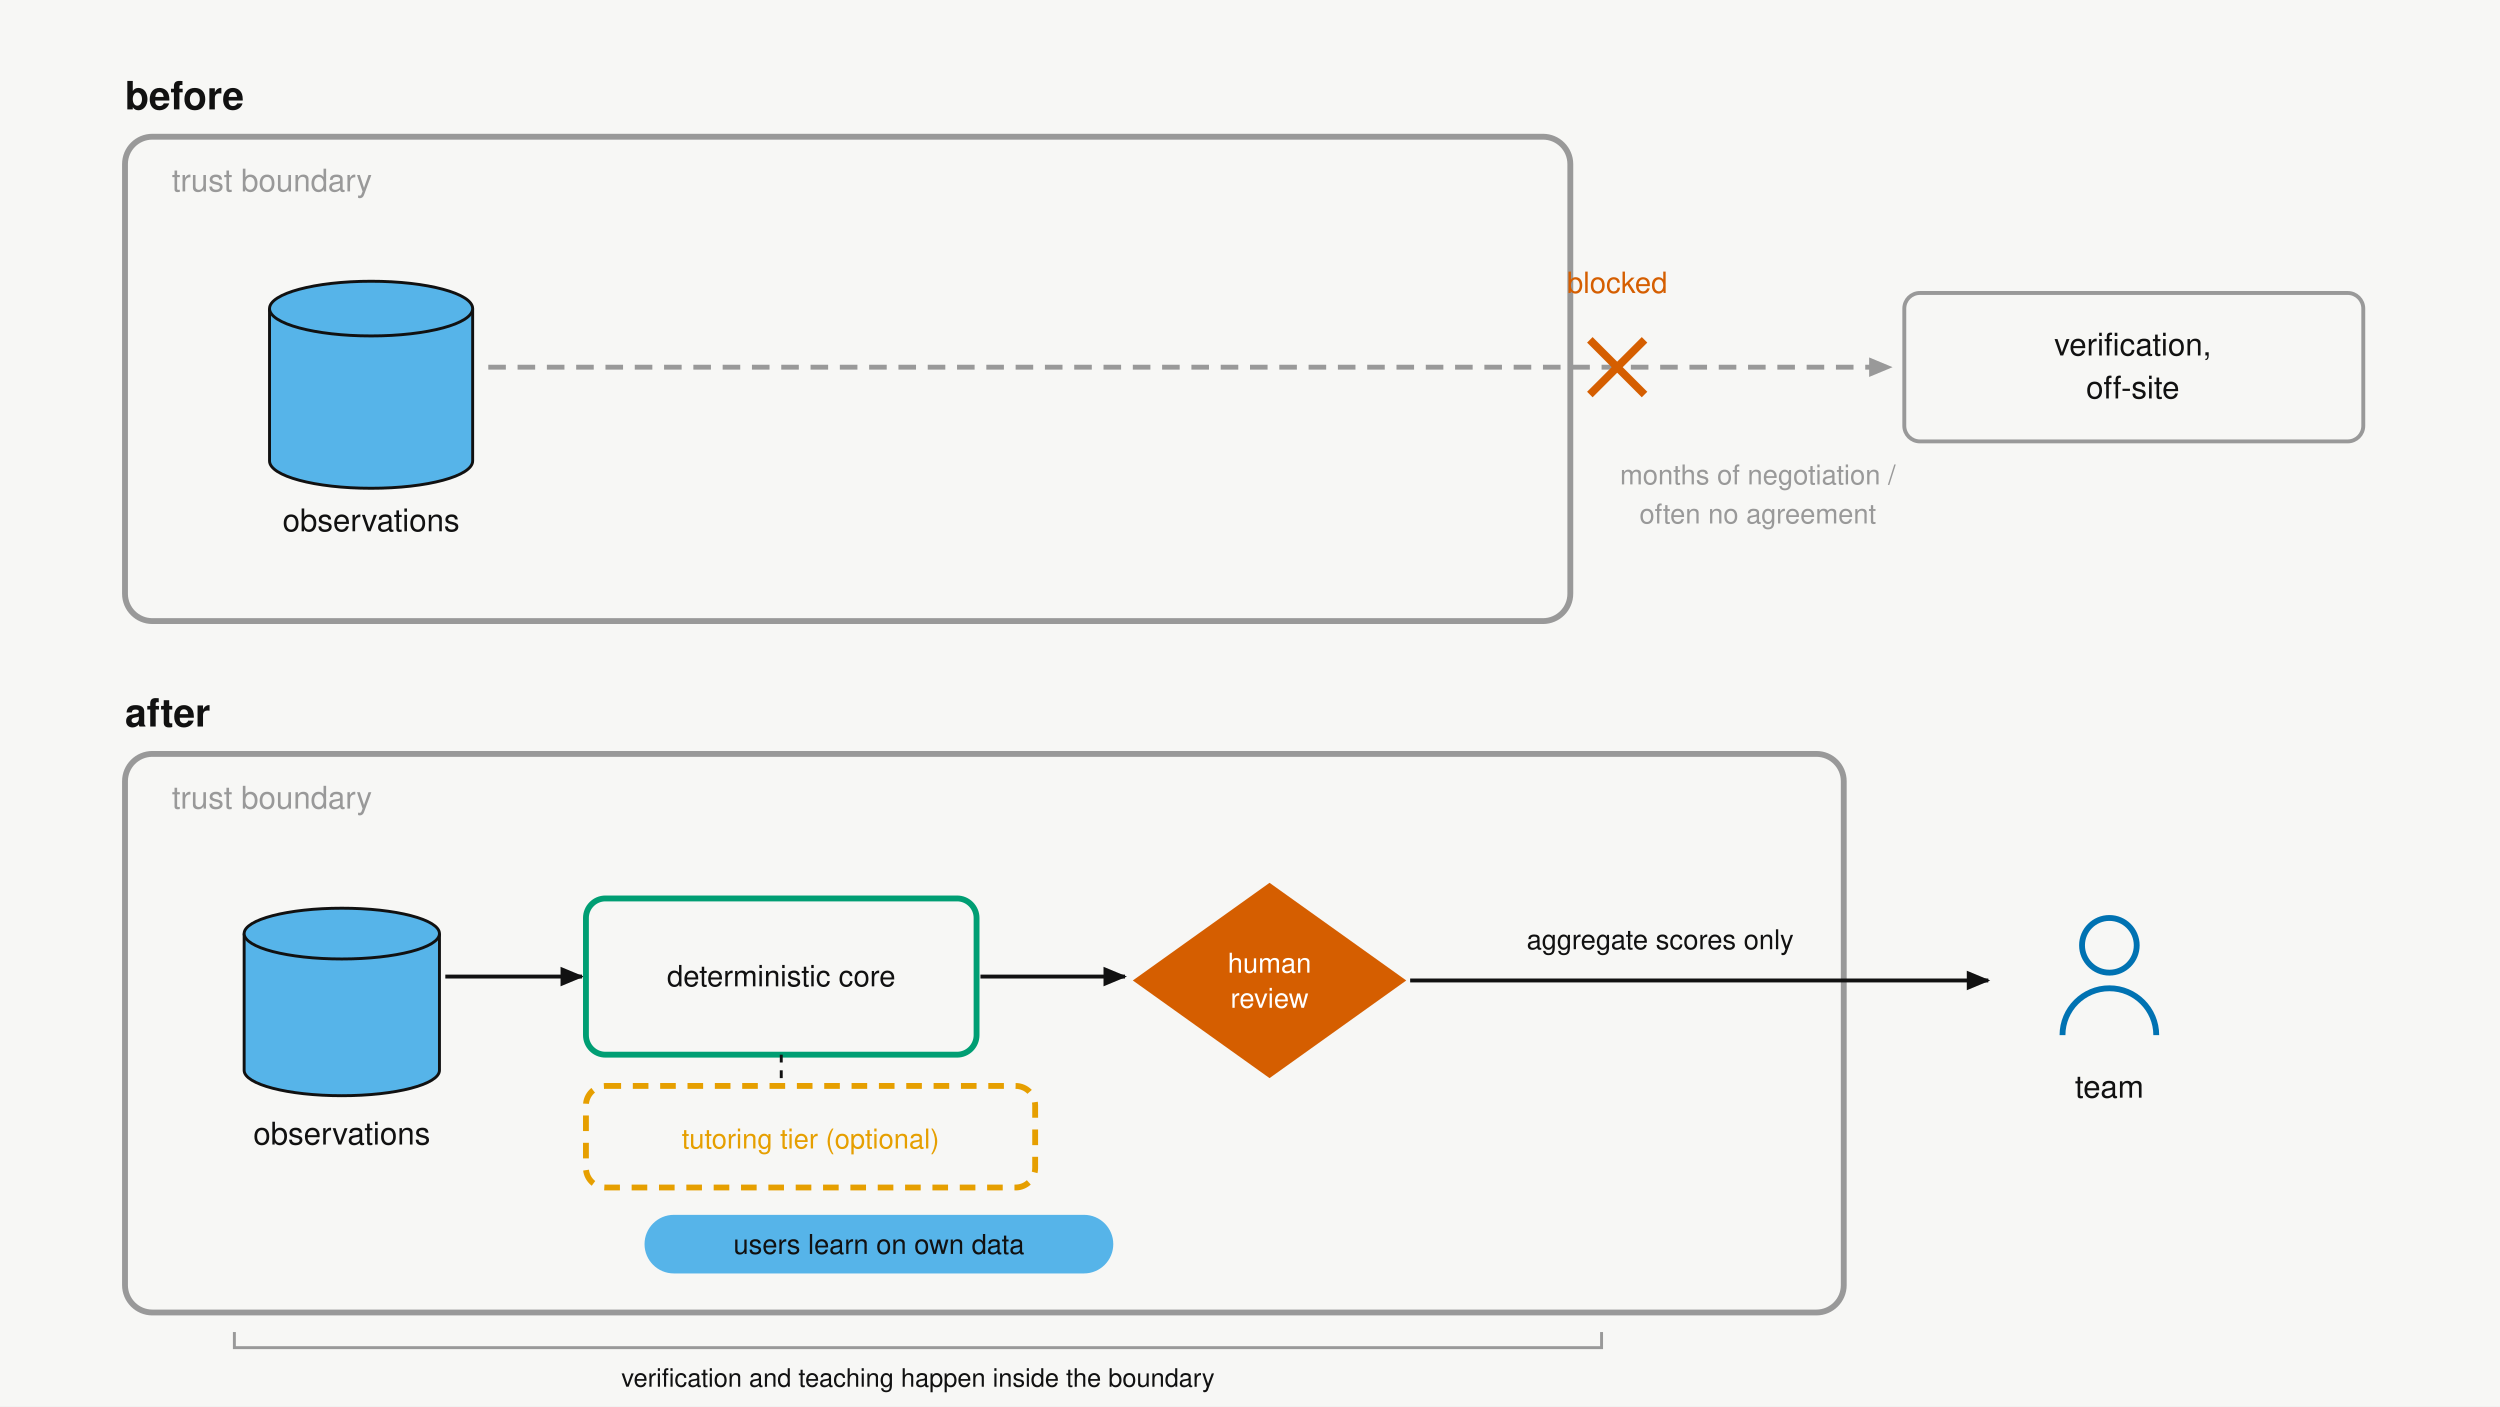
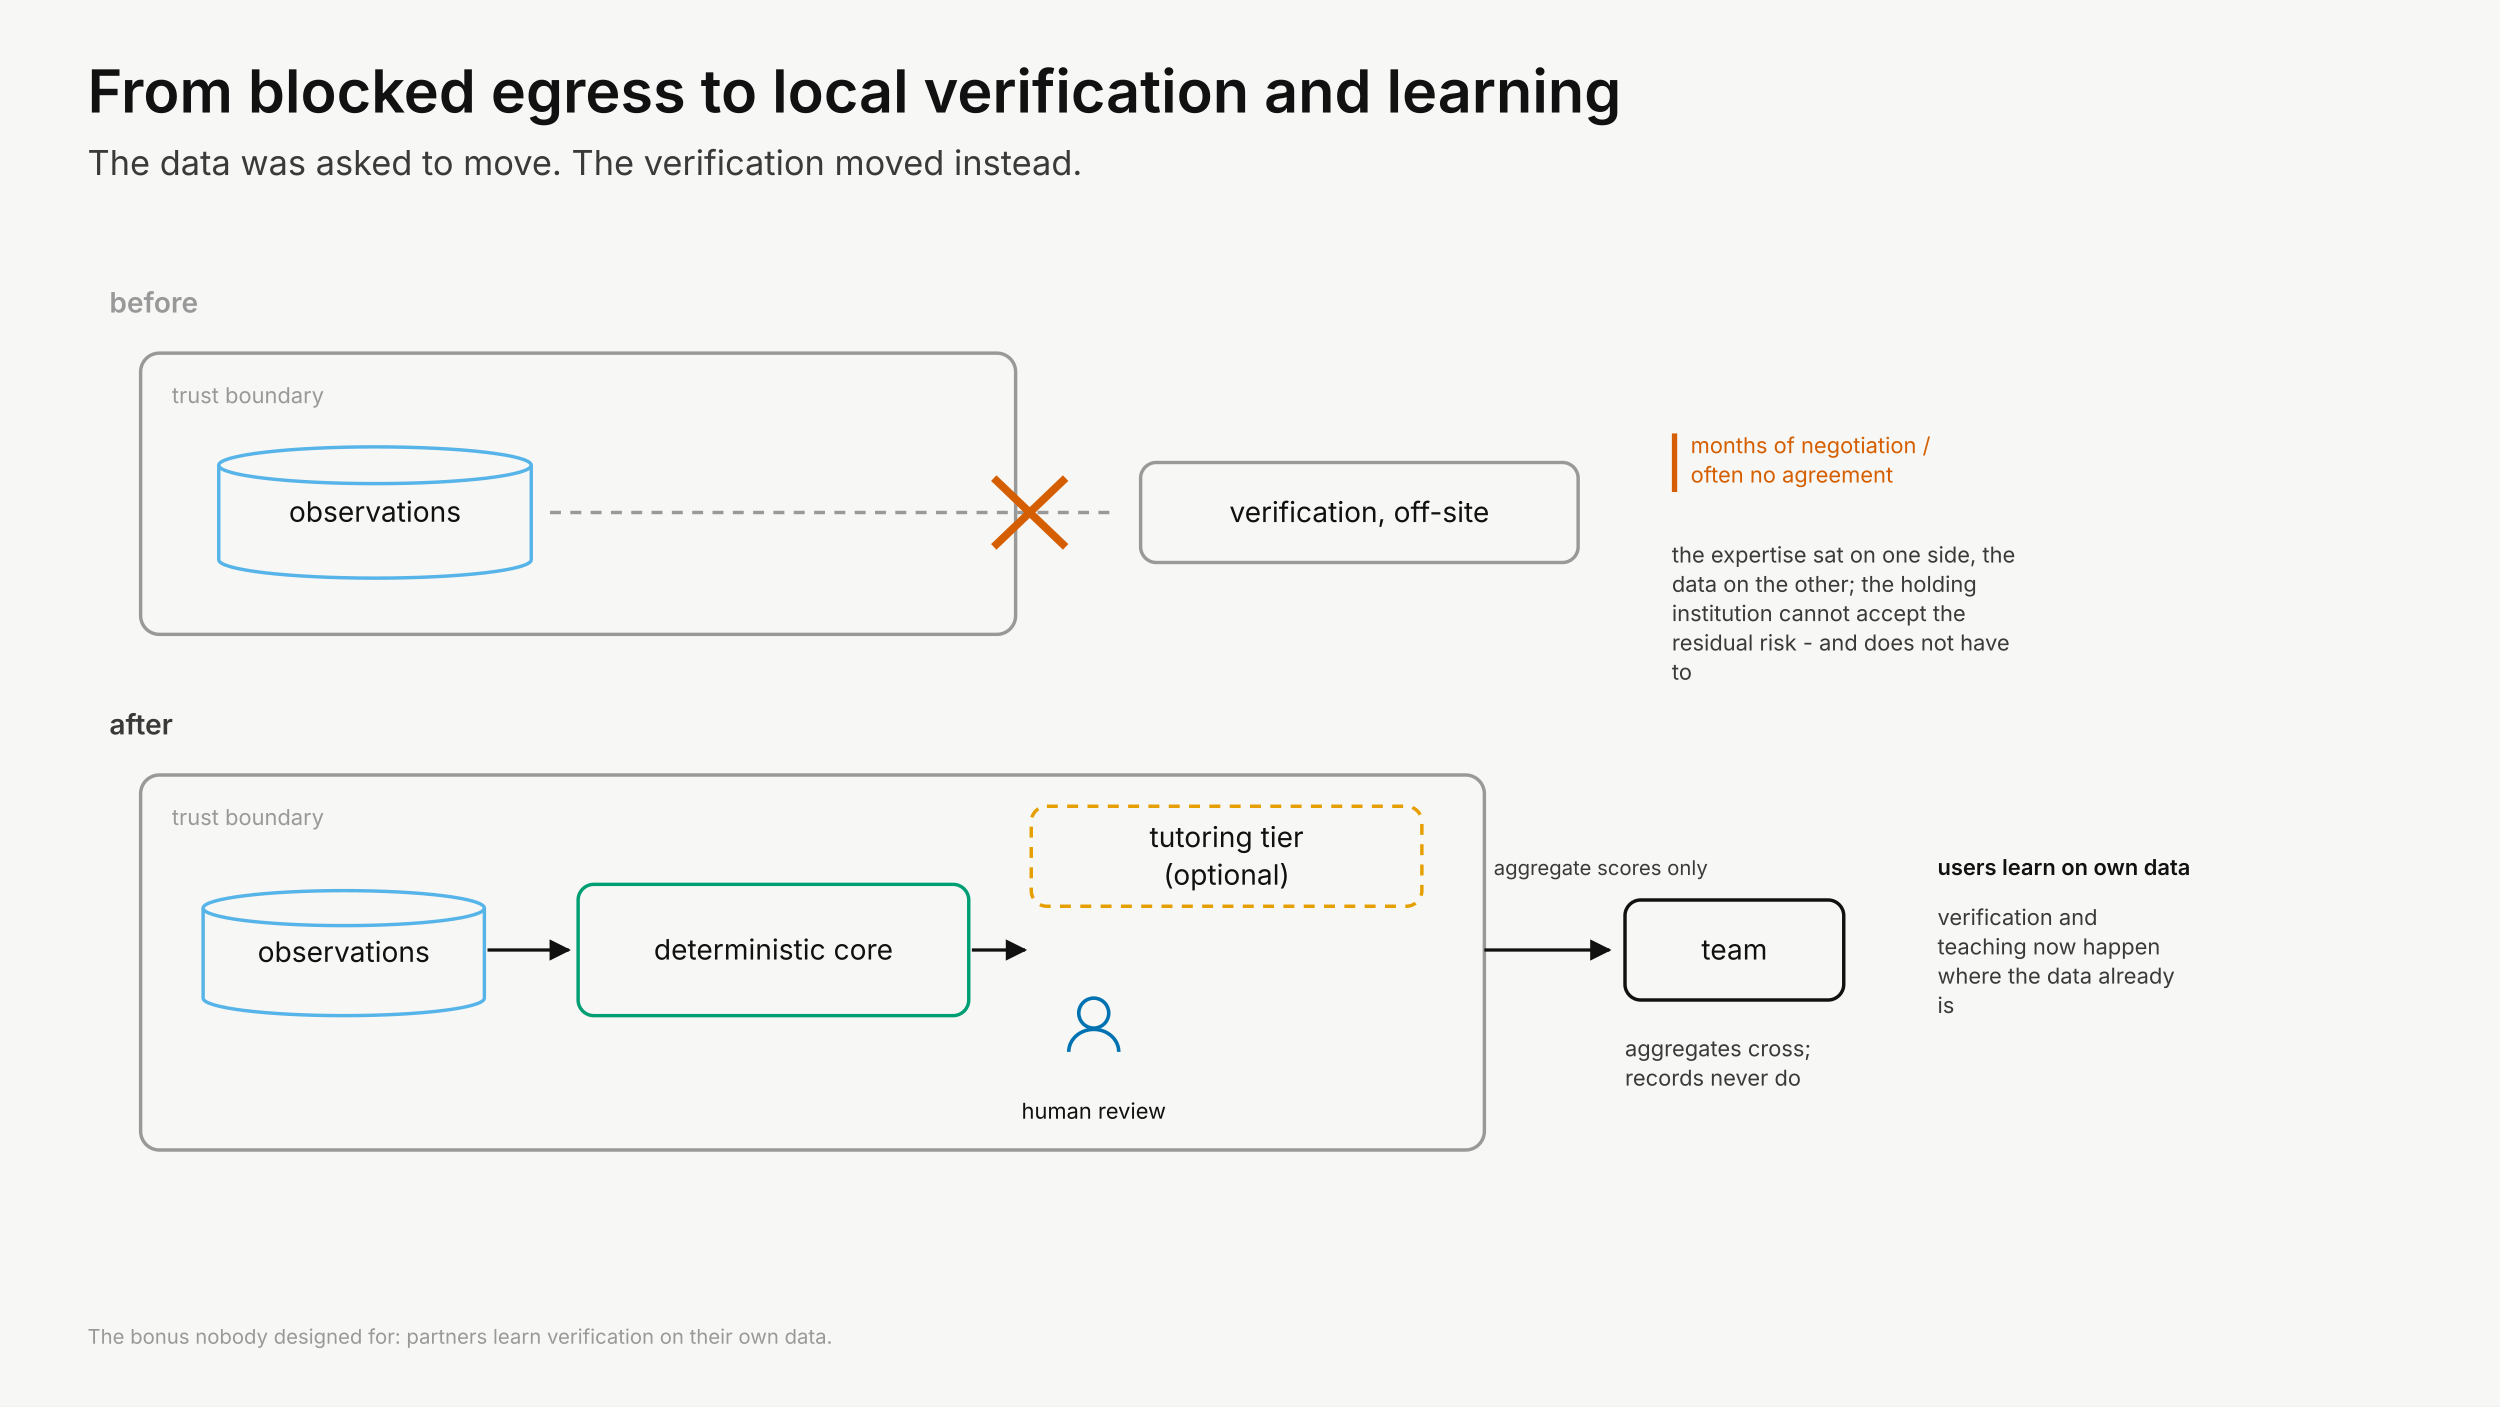
- <svg xmlns="http://www.w3.org/2000/svg" width="1280" height="720" viewBox="0 0 1280 720" font-family="Helvetica, Arial, sans-serif">
+ <svg xmlns="http://www.w3.org/2000/svg" width="1600" height="900" viewBox="0 0 1600 900" role="img">
  <defs>
-     <marker id="ah" markerWidth="12" markerHeight="10" refX="11" refY="5" orient="auto" markerUnits="userSpaceOnUse">
-       <path d="M0,0 L12,5 L0,10 Z" fill="#111111" />
-     </marker>
-     <marker id="ahGr" markerWidth="12" markerHeight="10" refX="11" refY="5" orient="auto" markerUnits="userSpaceOnUse">
-       <path d="M0,0 L12,5 L0,10 Z" fill="#999999" />
+     <marker id="ah143" viewBox="0 0 10 10" refX="9" refY="5" markerWidth="6.5" markerHeight="6.5" orient="auto-start-reverse">
+       <path d="M0,0 L10,5 L0,10 z" fill="#111111" />
    </marker>
  </defs>
-   <rect width="1280" height="720" fill="#F7F7F5" />
-   <text x="64" y="56" font-size="20" font-weight="bold" fill="#111111">before</text>
-   <rect x="64" y="70" width="740" height="248" rx="14" fill="none" stroke="#999999" stroke-width="3" />
-   <text x="88" y="98" font-size="16" fill="#999999">trust boundary</text>
-   <path d="M138,158 v78 a52,14 0 0 0 104,0 v-78" fill="#56B4E9" stroke="#111111" stroke-width="1.5" />
-   <ellipse cx="190" cy="158" rx="52" ry="14" fill="#56B4E9" stroke="#111111" stroke-width="1.5" />
-   <text x="190" y="272" font-size="16" fill="#111111" text-anchor="middle">observations</text>
-   <line x1="250" y1="188" x2="968" y2="188" stroke="#999999" stroke-width="2.5" stroke-dasharray="9 6" marker-end="url(#ahGr)" />
-   <text x="828" y="150" font-size="15" fill="#D55E00" text-anchor="middle">blocked</text>
-   <line x1="814" y1="174" x2="842" y2="202" stroke="#D55E00" stroke-width="4" />
-   <line x1="842" y1="174" x2="814" y2="202" stroke="#D55E00" stroke-width="4" />
-   <text x="900" y="248" font-size="14" fill="#999999" text-anchor="middle">months of negotiation /</text>
-   <text x="900" y="268" font-size="14" fill="#999999" text-anchor="middle">often no agreement</text>
-   <rect x="975" y="150" width="235" height="76" rx="8" fill="none" stroke="#999999" stroke-width="2" />
-   <text x="1092" y="182" font-size="16" fill="#111111" text-anchor="middle">verification,</text>
-   <text x="1092" y="204" font-size="16" fill="#111111" text-anchor="middle">off-site</text>
-   <text x="64" y="372" font-size="20" font-weight="bold" fill="#111111">after</text>
-   <rect x="64" y="386" width="880" height="286" rx="14" fill="none" stroke="#999999" stroke-width="3" />
-   <text x="88" y="414" font-size="16" fill="#999999">trust boundary</text>
-   <path d="M125,478 v70 a50,13 0 0 0 100,0 v-70" fill="#56B4E9" stroke="#111111" stroke-width="1.5" />
-   <ellipse cx="175" cy="478" rx="50" ry="13" fill="#56B4E9" stroke="#111111" stroke-width="1.5" />
-   <text x="175" y="586" font-size="16" fill="#111111" text-anchor="middle">observations</text>
-   <line x1="228" y1="500" x2="298" y2="500" stroke="#111111" stroke-width="2" marker-end="url(#ah)" />
-   <rect x="300" y="460" width="200" height="80" rx="10" fill="none" stroke="#009E73" stroke-width="3" />
-   <text x="400" y="505" font-size="15" fill="#111111" text-anchor="middle">deterministic core</text>
-   <rect x="300" y="556" width="230" height="52" rx="10" fill="none" stroke="#E69F00" stroke-width="3" stroke-dasharray="8 6" />
-   <text x="415" y="588" font-size="14" fill="#E69F00" text-anchor="middle">tutoring tier (optional)</text>
-   <line x1="400" y1="540" x2="400" y2="554" stroke="#111111" stroke-width="1.5" stroke-dasharray="4 4" />
-   <line x1="502" y1="500" x2="576" y2="500" stroke="#111111" stroke-width="2" marker-end="url(#ah)" />
-   <polygon points="650,452 720,502 650,552 580,502" fill="#D55E00" />
-   <text x="650" y="498" font-size="14" fill="#FFFFFF" text-anchor="middle">human</text>
-   <text x="650" y="516" font-size="14" fill="#FFFFFF" text-anchor="middle">review</text>
-   <line x1="722" y1="502" x2="1018" y2="502" stroke="#111111" stroke-width="2" marker-end="url(#ah)" />
-   <text x="850" y="486" font-size="14" fill="#111111" text-anchor="middle">aggregate scores only</text>
-   <circle cx="1080" cy="484" r="14" fill="none" stroke="#0072B2" stroke-width="3" />
-   <path d="M1056,530 a24,24 0 0 1 48,0" fill="none" stroke="#0072B2" stroke-width="3" />
-   <text x="1080" y="562" font-size="16" fill="#111111" text-anchor="middle">team</text>
-   <rect x="330" y="622" width="240" height="30" rx="15" fill="#56B4E9" />
-   <text x="450" y="642" font-size="14" fill="#111111" text-anchor="middle">users learn on own data</text>
-   <path d="M120,682 v8 h700 v-8" fill="none" stroke="#999999" stroke-width="1.5" />
-   <text x="470" y="710" font-size="13" fill="#111111" text-anchor="middle">verification and teaching happen inside the boundary</text>
+   <rect width="1600" height="900" fill="#F7F7F5" />
+   <text x="56.0" y="72.0" font-family="Inter, 'Helvetica Neue', Helvetica, Arial, sans-serif" font-size="38" fill="#111111" font-weight="600" text-anchor="start">From blocked egress to local verification and learning</text>
+   <text x="56.0" y="112.0" font-family="Inter, 'Helvetica Neue', Helvetica, Arial, sans-serif" font-size="22" fill="#3A3A3A" font-weight="400" text-anchor="start">The data was asked to move. The verification moved instead.</text>
+   <text x="70.0" y="200.0" font-family="Inter, 'Helvetica Neue', Helvetica, Arial, sans-serif" font-size="18" fill="#999999" font-weight="600" text-anchor="start">before</text>
+   <rect x="90.0" y="226.0" width="560.0" height="180.0" rx="12" fill="none" stroke="#999999" stroke-width="2.2" />
+   <text x="110.0" y="258.0" font-family="Inter, 'Helvetica Neue', Helvetica, Arial, sans-serif" font-size="14" fill="#999999" font-weight="400" text-anchor="start">trust boundary</text>
+   <path d="M140,297.76 a100.0,11.76 0 0 1 200,0 v60.48 a100.0,11.76 0 0 1 -200,0 z" fill="none" stroke="#56B4E9" stroke-width="2.2" />
+   <path d="M140,297.76 a100.0,11.76 0 0 0 200,0" fill="none" stroke="#56B4E9" stroke-width="2.2" />
+   <text x="240.0" y="333.9" font-family="Inter, 'Helvetica Neue', Helvetica, Arial, sans-serif" font-size="18" fill="#111111" font-weight="400" text-anchor="middle">observations</text>
+   <line x1="352" y1="328" x2="710" y2="328" stroke="#999999" stroke-width="2.2" stroke-dasharray="7 6" />
+   <line x1="636" y1="306" x2="682" y2="350" stroke="#D55E00" stroke-width="5" />
+   <line x1="636" y1="350" x2="682" y2="306" stroke="#D55E00" stroke-width="5" />
+   <rect x="730.0" y="296.0" width="280.0" height="64.0" rx="10" fill="none" stroke="#999999" stroke-width="2.2" />
+   <text x="870.0" y="334.1" font-family="Inter, 'Helvetica Neue', Helvetica, Arial, sans-serif" font-size="18" fill="#111111" font-weight="400" text-anchor="middle">verification, off-site</text>
+   <rect x="1070.0" y="277.4" width="3.4" height="37.5" fill="#D55E00" />
+   <text x="1082.0" y="290.0" font-family="Inter, 'Helvetica Neue', Helvetica, Arial, sans-serif" font-size="14" fill="#D55E00" font-weight="400" text-anchor="start">months of negotiation /</text>
+   <text x="1082.0" y="308.8" font-family="Inter, 'Helvetica Neue', Helvetica, Arial, sans-serif" font-size="14" fill="#D55E00" font-weight="400" text-anchor="start">often no agreement</text>
+   <text x="1070.0" y="360.0" font-family="Inter, 'Helvetica Neue', Helvetica, Arial, sans-serif" font-size="14" fill="#3A3A3A" font-weight="400" text-anchor="start">the expertise sat on one side, the</text>
+   <text x="1070.0" y="378.8" font-family="Inter, 'Helvetica Neue', Helvetica, Arial, sans-serif" font-size="14" fill="#3A3A3A" font-weight="400" text-anchor="start">data on the other; the holding</text>
+   <text x="1070.0" y="397.5" font-family="Inter, 'Helvetica Neue', Helvetica, Arial, sans-serif" font-size="14" fill="#3A3A3A" font-weight="400" text-anchor="start">institution cannot accept the</text>
+   <text x="1070.0" y="416.3" font-family="Inter, 'Helvetica Neue', Helvetica, Arial, sans-serif" font-size="14" fill="#3A3A3A" font-weight="400" text-anchor="start">residual risk - and does not have</text>
+   <text x="1070.0" y="435.0" font-family="Inter, 'Helvetica Neue', Helvetica, Arial, sans-serif" font-size="14" fill="#3A3A3A" font-weight="400" text-anchor="start">to</text>
+   <text x="70.0" y="470.0" font-family="Inter, 'Helvetica Neue', Helvetica, Arial, sans-serif" font-size="18" fill="#3A3A3A" font-weight="600" text-anchor="start">after</text>
+   <rect x="90.0" y="496.0" width="860.0" height="240.0" rx="12" fill="none" stroke="#999999" stroke-width="2.2" />
+   <text x="110.0" y="528.0" font-family="Inter, 'Helvetica Neue', Helvetica, Arial, sans-serif" font-size="14" fill="#999999" font-weight="400" text-anchor="start">trust boundary</text>
+   <path d="M130,581.2 a90.0,11.2 0 0 1 180,0 v57.6 a90.0,11.2 0 0 1 -180,0 z" fill="none" stroke="#56B4E9" stroke-width="2.2" />
+   <path d="M130,581.2 a90.0,11.2 0 0 0 180,0" fill="none" stroke="#56B4E9" stroke-width="2.2" />
+   <text x="220.0" y="615.6" font-family="Inter, 'Helvetica Neue', Helvetica, Arial, sans-serif" font-size="18" fill="#111111" font-weight="400" text-anchor="middle">observations</text>
+   <rect x="370.0" y="566.0" width="250.0" height="84.0" rx="10" fill="none" stroke="#009E73" stroke-width="2.2" />
+   <text x="495.0" y="614.1" font-family="Inter, 'Helvetica Neue', Helvetica, Arial, sans-serif" font-size="18" fill="#111111" font-weight="400" text-anchor="middle">deterministic core</text>
+   <line x1="312.0" y1="608.0" x2="364.0" y2="608.0" stroke="#111111" stroke-width="2.1" marker-end="url(#ah143)" />
+   <rect x="660.0" y="516.0" width="250.0" height="64.0" rx="10" fill="none" stroke="#E69F00" stroke-width="2.2" stroke-dasharray="7 6" />
+   <text x="785.0" y="542.1" font-family="Inter, 'Helvetica Neue', Helvetica, Arial, sans-serif" font-size="18" fill="#111111" font-weight="400" text-anchor="middle">tutoring tier</text>
+   <text x="785.0" y="566.2" font-family="Inter, 'Helvetica Neue', Helvetica, Arial, sans-serif" font-size="18" fill="#111111" font-weight="400" text-anchor="middle">(optional)</text>
+   <circle cx="700" cy="648.4" r="9.6" fill="none" stroke="#0072B2" stroke-width="2.3" />
+   <path d="M684,673.2 a16,14.4 0 0 1 32,0" fill="none" stroke="#0072B2" stroke-width="2.3" />
+   <text x="700.0" y="716.0" font-family="Inter, 'Helvetica Neue', Helvetica, Arial, sans-serif" font-size="14" fill="#111111" font-weight="400" text-anchor="middle">human review</text>
+   <line x1="622.0" y1="608.0" x2="656.0" y2="608.0" stroke="#111111" stroke-width="2.1" marker-end="url(#ah143)" />
+   <line x1="950.0" y1="608.0" x2="1030.0" y2="608.0" stroke="#111111" stroke-width="2.1" marker-end="url(#ah143)" />
+   <text x="956.0" y="560.0" font-family="Inter, 'Helvetica Neue', Helvetica, Arial, sans-serif" font-size="13" fill="#3A3A3A" font-weight="400" text-anchor="start">aggregate scores only</text>
+   <rect x="1040.0" y="576.0" width="140.0" height="64.0" rx="10" fill="none" stroke="#111111" stroke-width="2.2" />
+   <text x="1110.0" y="614.1" font-family="Inter, 'Helvetica Neue', Helvetica, Arial, sans-serif" font-size="18" fill="#111111" font-weight="400" text-anchor="middle">team</text>
+   <text x="1040.0" y="676.0" font-family="Inter, 'Helvetica Neue', Helvetica, Arial, sans-serif" font-size="14" fill="#3A3A3A" font-weight="400" text-anchor="start">aggregates cross;</text>
+   <text x="1040.0" y="694.8" font-family="Inter, 'Helvetica Neue', Helvetica, Arial, sans-serif" font-size="14" fill="#3A3A3A" font-weight="400" text-anchor="start">records never do</text>
+   <text x="1240.0" y="560.0" font-family="Inter, 'Helvetica Neue', Helvetica, Arial, sans-serif" font-size="14" fill="#111111" font-weight="600" text-anchor="start">users learn on own data</text>
+   <text x="1240.0" y="592.0" font-family="Inter, 'Helvetica Neue', Helvetica, Arial, sans-serif" font-size="14" fill="#3A3A3A" font-weight="400" text-anchor="start">verification and</text>
+   <text x="1240.0" y="610.8" font-family="Inter, 'Helvetica Neue', Helvetica, Arial, sans-serif" font-size="14" fill="#3A3A3A" font-weight="400" text-anchor="start">teaching now happen</text>
+   <text x="1240.0" y="629.5" font-family="Inter, 'Helvetica Neue', Helvetica, Arial, sans-serif" font-size="14" fill="#3A3A3A" font-weight="400" text-anchor="start">where the data already</text>
+   <text x="1240.0" y="648.3" font-family="Inter, 'Helvetica Neue', Helvetica, Arial, sans-serif" font-size="14" fill="#3A3A3A" font-weight="400" text-anchor="start">is</text>
+   <text x="56.0" y="860.0" font-family="Inter, 'Helvetica Neue', Helvetica, Arial, sans-serif" font-size="13" fill="#999999" font-weight="400" text-anchor="start">The bonus nobody designed for: partners learn verification on their own data.</text>
</svg>
